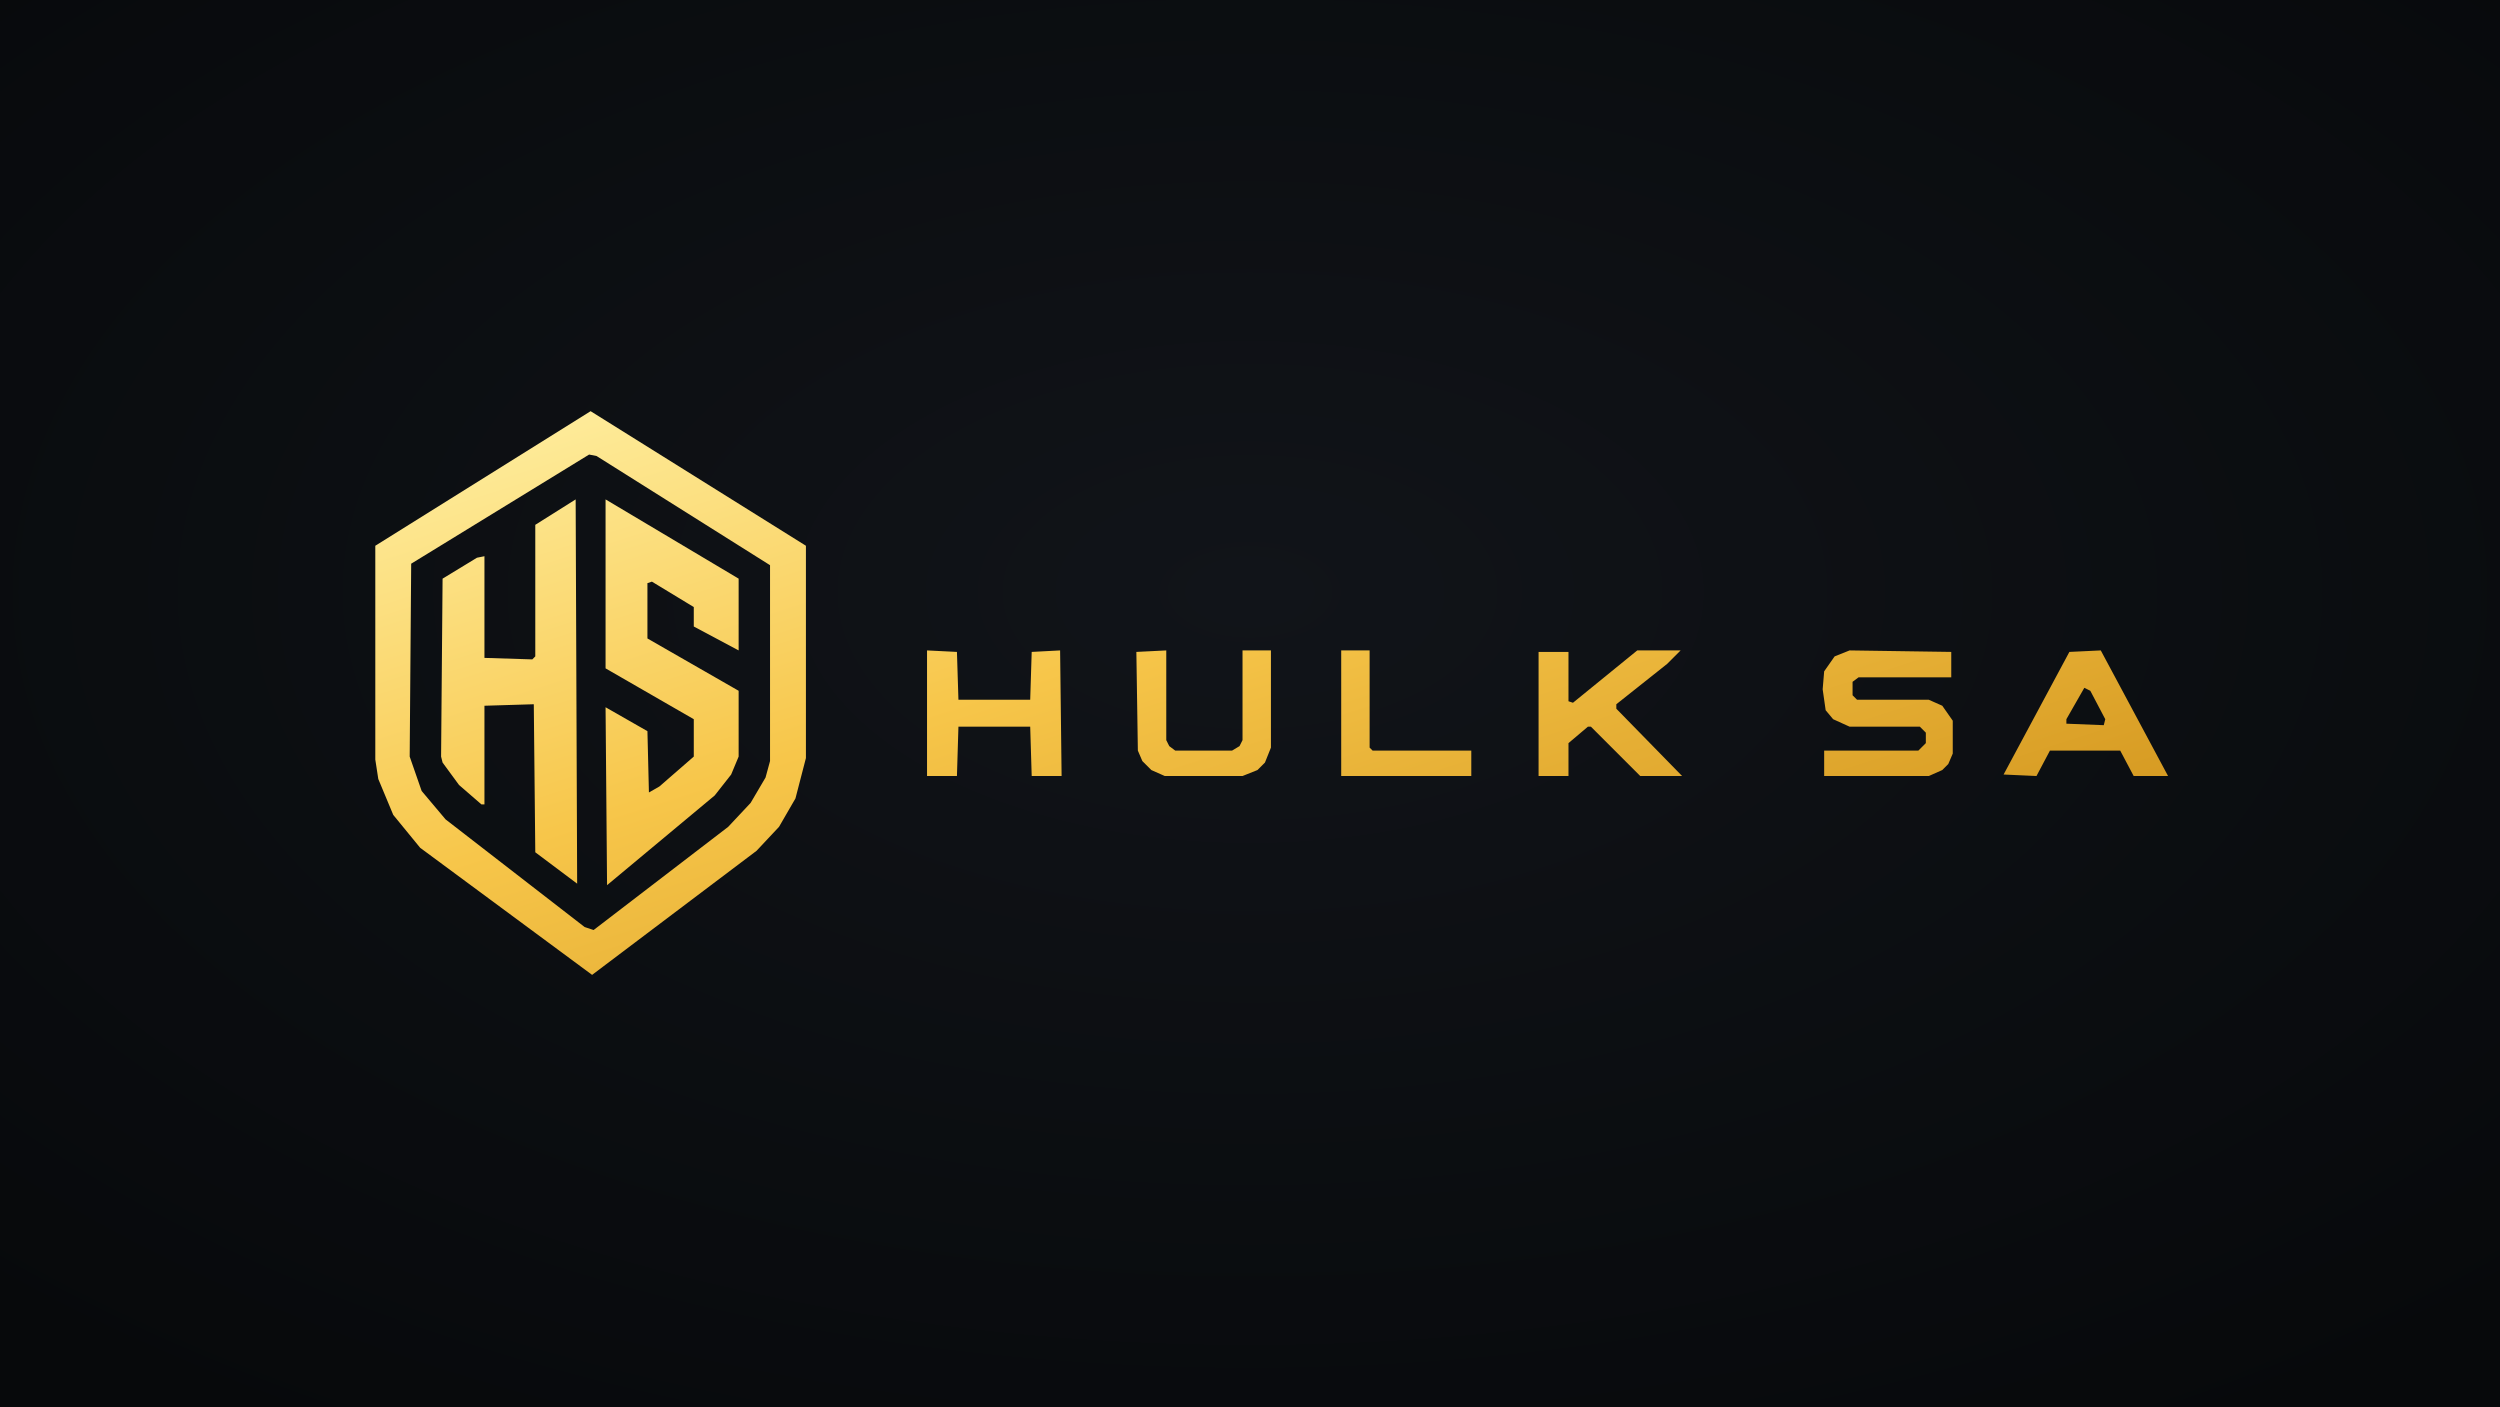
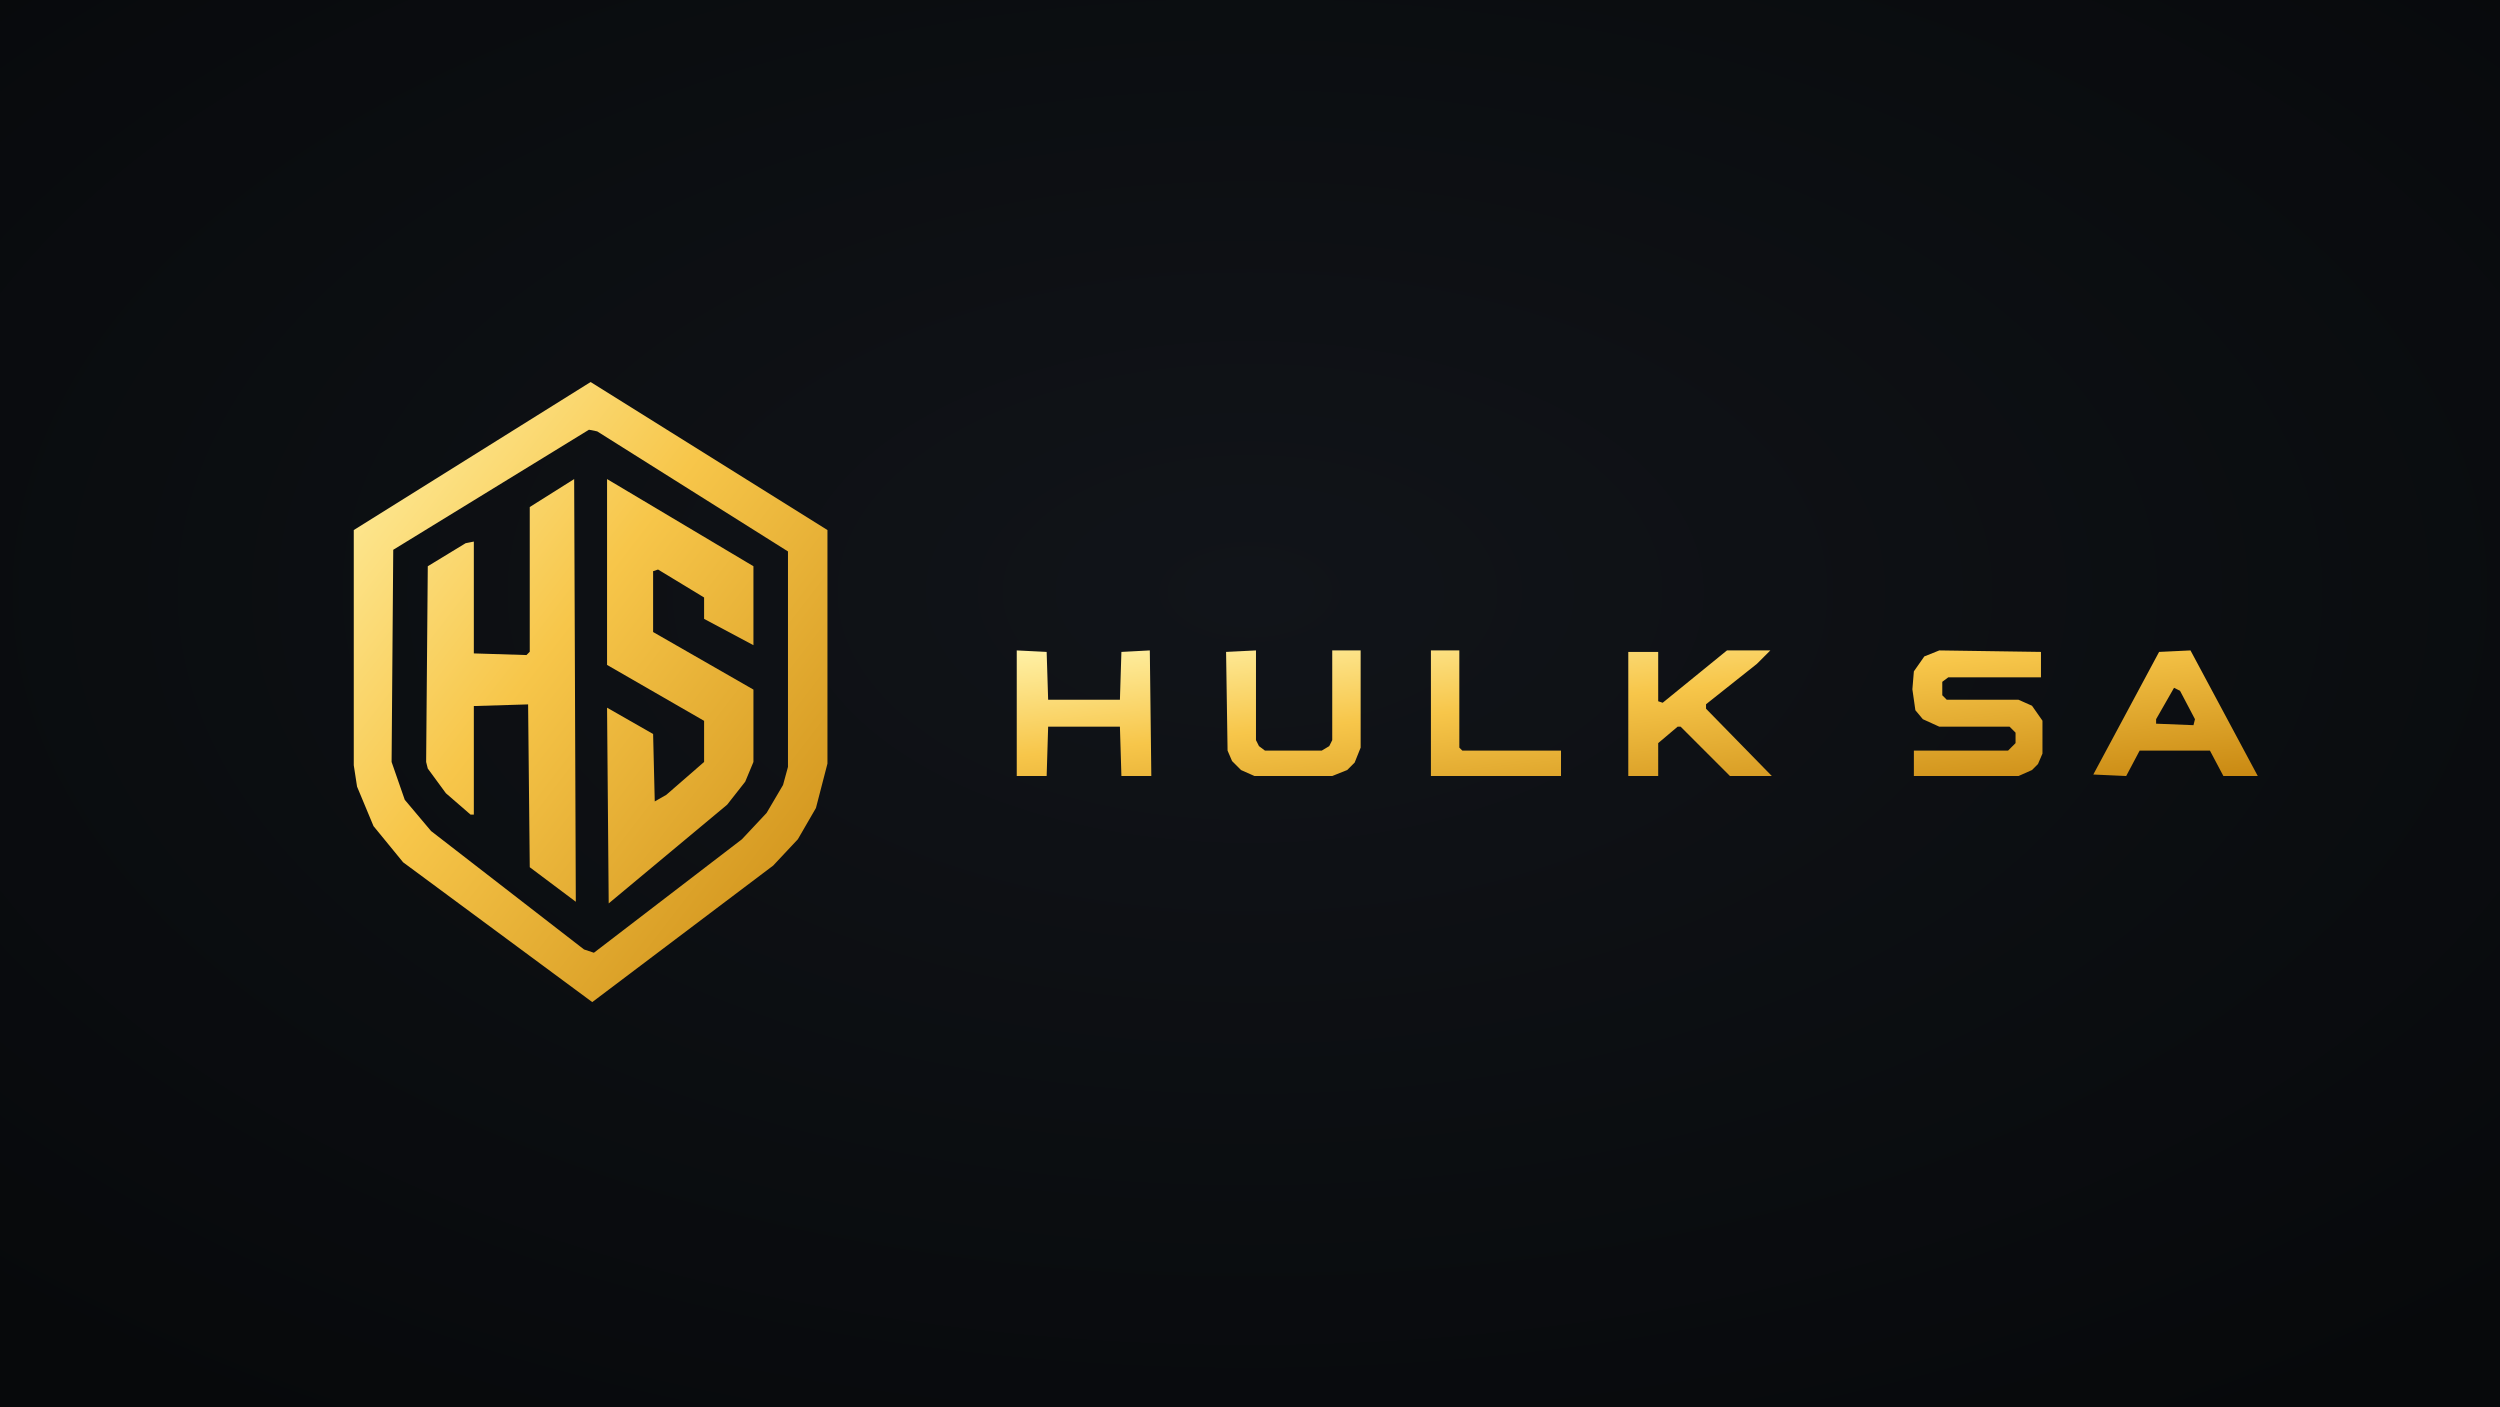
<svg xmlns="http://www.w3.org/2000/svg" width="1672" height="941" viewBox="0 0 1672 941">
  <defs>
    <linearGradient id="gold" x1="0%" y1="0%" x2="100%" y2="100%">
      <stop offset="0%" stop-color="#FFF1A6" />
      <stop offset="42%" stop-color="#F7C64A" />
      <stop offset="100%" stop-color="#C98912" />
    </linearGradient>
    <radialGradient id="bg" cx="50%" cy="42%" r="72%">
      <stop offset="0%" stop-color="#111419" />
      <stop offset="100%" stop-color="#07090B" />
    </radialGradient>
  </defs>
  <rect width="1672" height="941" fill="url(#bg)" />
-   <path d="M 1340 518 L 1362 519 L 1371 502 L 1418 502 L 1427 519 L 1450 519 L 1405 435 L 1384 436 Z M 1394 460 L 1398 462 L 1408 481 L 1407 485 L 1382 484 L 1382 481 Z M 1227 439 L 1220 449 L 1219 461 L 1221 475 L 1226 481 L 1237 486 L 1284 486 L 1288 490 L 1288 497 L 1283 502 L 1220 502 L 1220 519 L 1290 519 L 1299 515 L 1303 511 L 1306 504 L 1306 482 L 1299 472 L 1290 468 L 1242 468 L 1239 465 L 1239 456 L 1243 453 L 1305 453 L 1305 436 L 1237 435 Z M 1029 436 L 1029 519 L 1049 519 L 1049 497 L 1062 486 L 1064 486 L 1097 519 L 1125 519 L 1081 474 L 1081 471 L 1115 444 L 1124 435 L 1095 435 L 1052 470 L 1049 469 L 1049 436 Z M 897 435 L 897 519 L 984 519 L 984 502 L 918 502 L 916 500 L 916 435 Z M 760 436 L 761 502 L 764 509 L 770 515 L 779 519 L 831 519 L 841 515 L 846 510 L 850 500 L 850 435 L 831 435 L 831 495 L 829 499 L 824 502 L 786 502 L 782 499 L 780 495 L 780 435 Z M 620 435 L 620 519 L 640 519 L 641 486 L 689 486 L 690 519 L 710 519 L 709 435 L 690 436 L 689 468 L 641 468 L 640 436 Z M 405 334 L 405 447 L 464 481 L 464 506 L 441 526 L 434 530 L 433 489 L 405 473 L 406 592 L 478 532 L 489 518 L 494 506 L 494 462 L 433 427 L 433 390 L 436 389 L 464 406 L 464 419 L 494 435 L 494 387 Z M 385 334 L 358 351 L 358 439 L 356 441 L 324 440 L 324 372 L 319 373 L 296 387 L 295 506 L 296 510 L 307 525 L 322 538 L 324 538 L 324 472 L 357 471 L 358 570 L 386 591 Z M 395 275 L 251 365 L 251 508 L 253 521 L 263 545 L 281 567 L 396 652 L 506 569 L 521 553 L 532 534 L 539 507 L 539 365 Z M 394 304 L 399 305 L 515 378 L 515 509 L 512 520 L 502 537 L 487 553 L 397 622 L 391 620 L 298 548 L 282 529 L 274 506 L 275 377 Z" fill="url(#gold)" fill-rule="evenodd" />
+   <g transform="translate(395 470) scale(1.10) translate(-395 -470)">
+     <path d="M 405 334 L 405 447 L 464 481 L 464 506 L 441 526 L 434 530 L 433 489 L 405 473 L 406 592 L 478 532 L 489 518 L 494 506 L 494 462 L 433 427 L 433 390 L 436 389 L 464 406 L 464 419 L 494 435 L 494 387 Z M 385 334 L 358 351 L 358 439 L 356 441 L 324 440 L 324 372 L 319 373 L 296 387 L 295 506 L 296 510 L 307 525 L 322 538 L 324 538 L 324 472 L 357 471 L 358 570 L 386 591 Z M 395 275 L 251 365 L 251 508 L 253 521 L 263 545 L 281 567 L 396 652 L 506 569 L 521 553 L 532 534 L 539 507 L 539 365 Z M 394 304 L 399 305 L 515 378 L 515 509 L 512 520 L 502 537 L 487 553 L 397 622 L 391 620 L 298 548 L 282 529 L 274 506 L 275 377 Z" fill="url(#gold)" fill-rule="evenodd" />
+   </g>
+   <g transform="translate(60 0)">
+     <path d="M 1340 518 L 1362 519 L 1371 502 L 1418 502 L 1427 519 L 1450 519 L 1405 435 L 1384 436 Z M 1394 460 L 1398 462 L 1408 481 L 1407 485 L 1382 484 L 1382 481 Z M 1227 439 L 1220 449 L 1219 461 L 1221 475 L 1226 481 L 1237 486 L 1284 486 L 1288 490 L 1288 497 L 1283 502 L 1220 502 L 1220 519 L 1290 519 L 1299 515 L 1303 511 L 1306 504 L 1306 482 L 1299 472 L 1290 468 L 1242 468 L 1239 465 L 1239 456 L 1243 453 L 1305 453 L 1305 436 L 1237 435 Z M 1029 436 L 1029 519 L 1049 519 L 1049 497 L 1062 486 L 1064 486 L 1097 519 L 1125 519 L 1081 474 L 1081 471 L 1115 444 L 1124 435 L 1095 435 L 1052 470 L 1049 469 L 1049 436 Z M 897 435 L 897 519 L 984 519 L 984 502 L 918 502 L 916 500 L 916 435 Z M 760 436 L 761 502 L 764 509 L 770 515 L 779 519 L 831 519 L 841 515 L 846 510 L 850 500 L 850 435 L 831 435 L 831 495 L 829 499 L 824 502 L 786 502 L 782 499 L 780 495 L 780 435 Z M 620 435 L 620 519 L 640 519 L 641 486 L 689 486 L 690 519 L 710 519 L 709 435 L 690 436 L 689 468 L 641 468 L 640 436 Z" fill="url(#gold)" fill-rule="evenodd" />
+   </g>
</svg>
